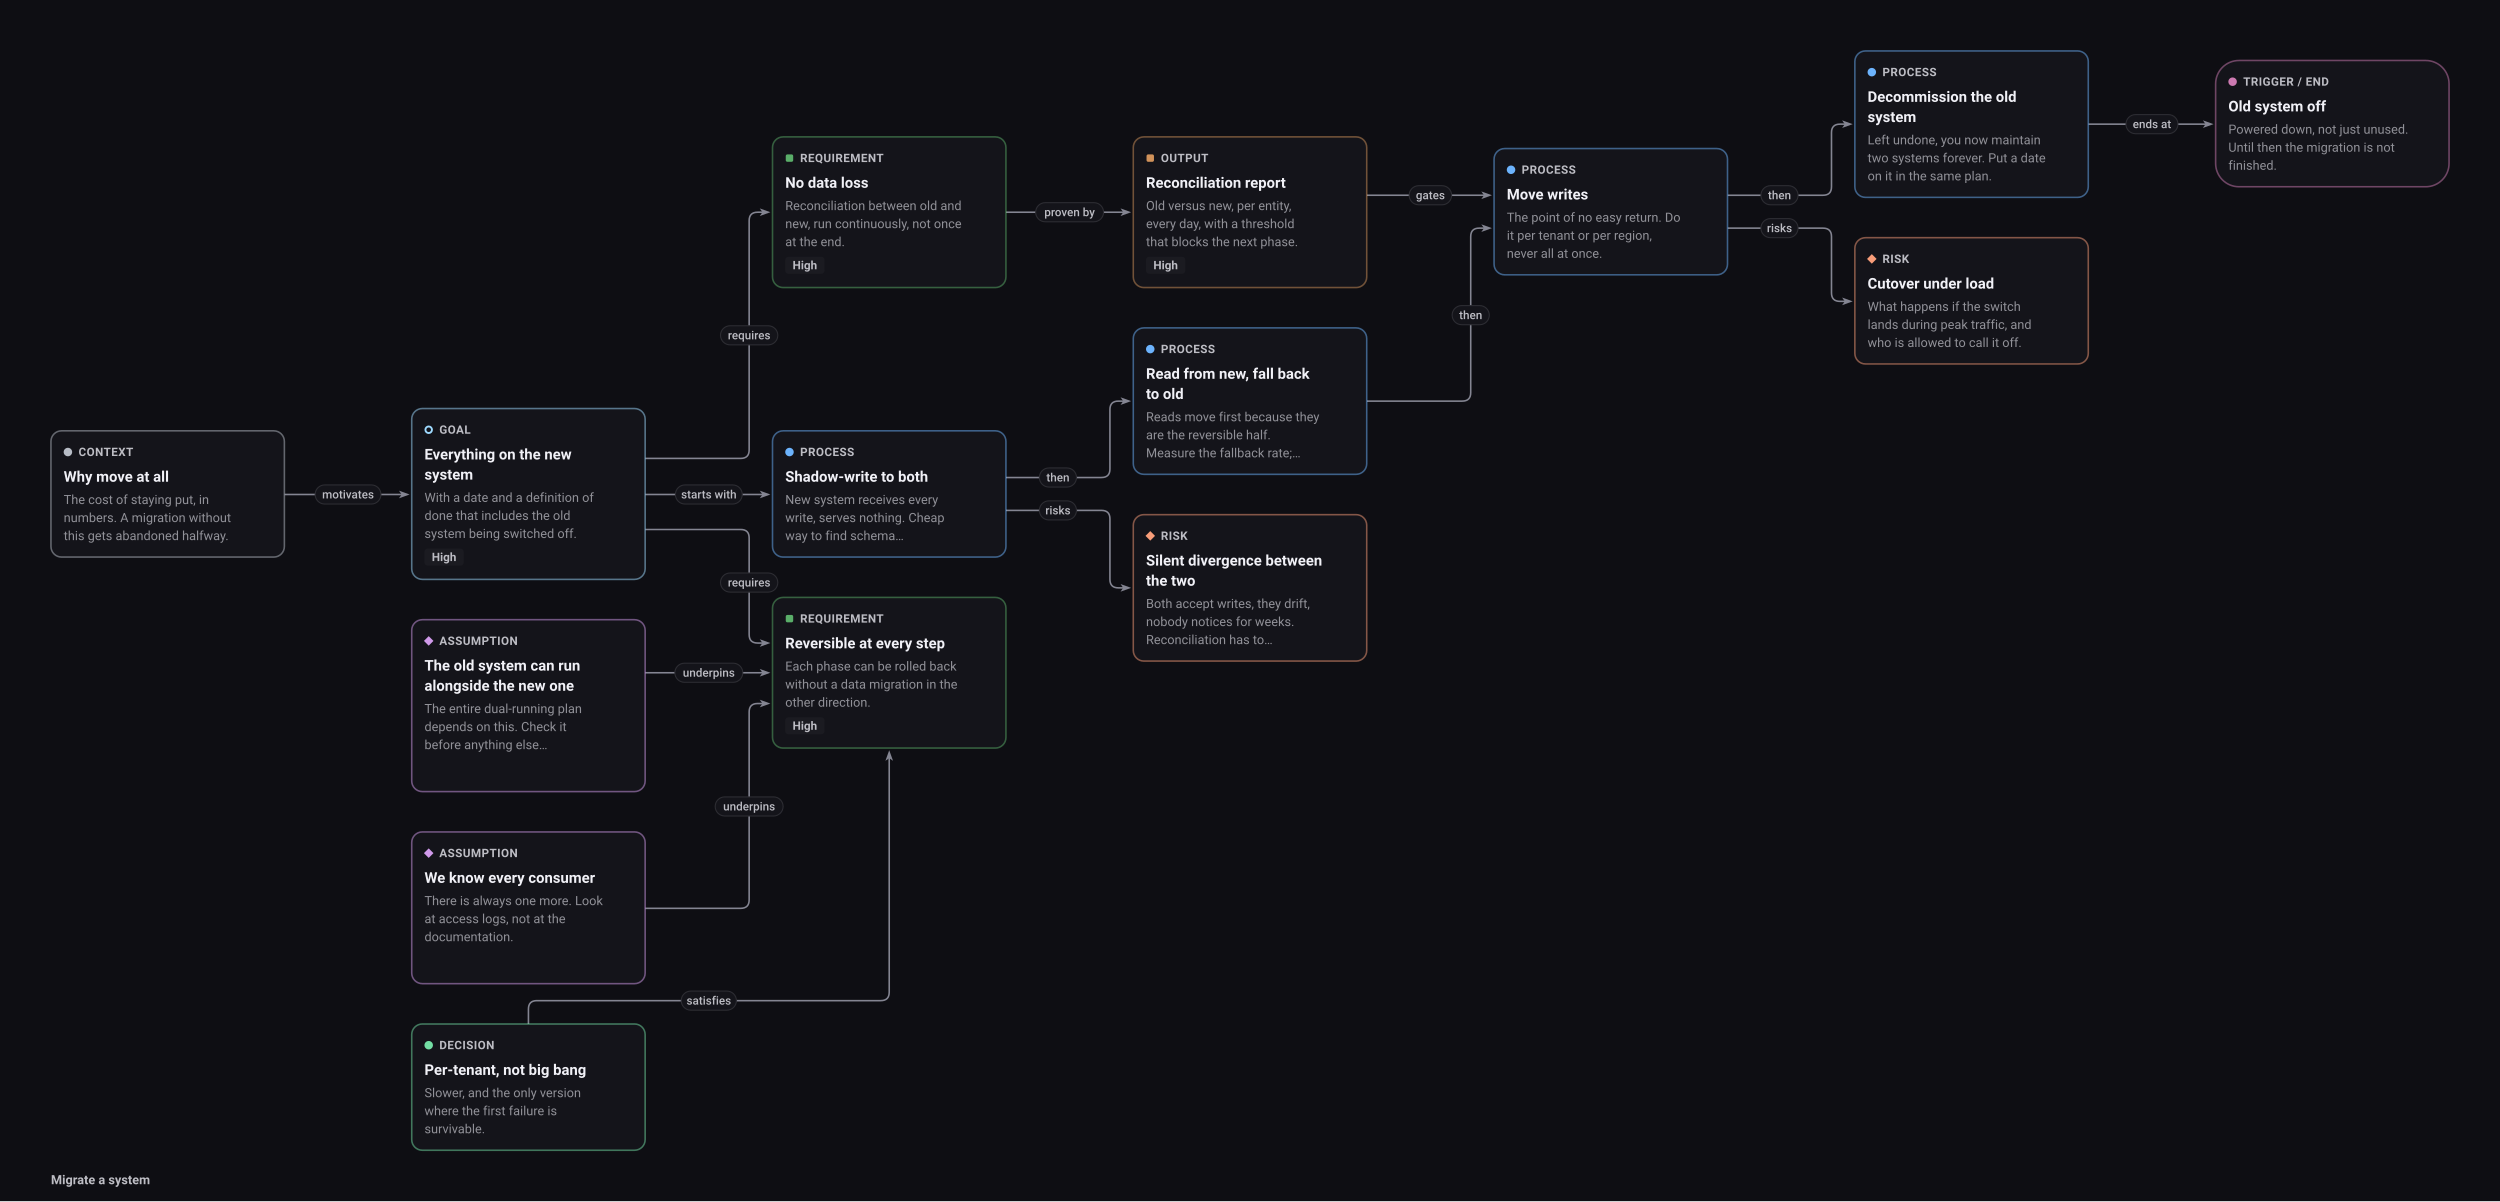
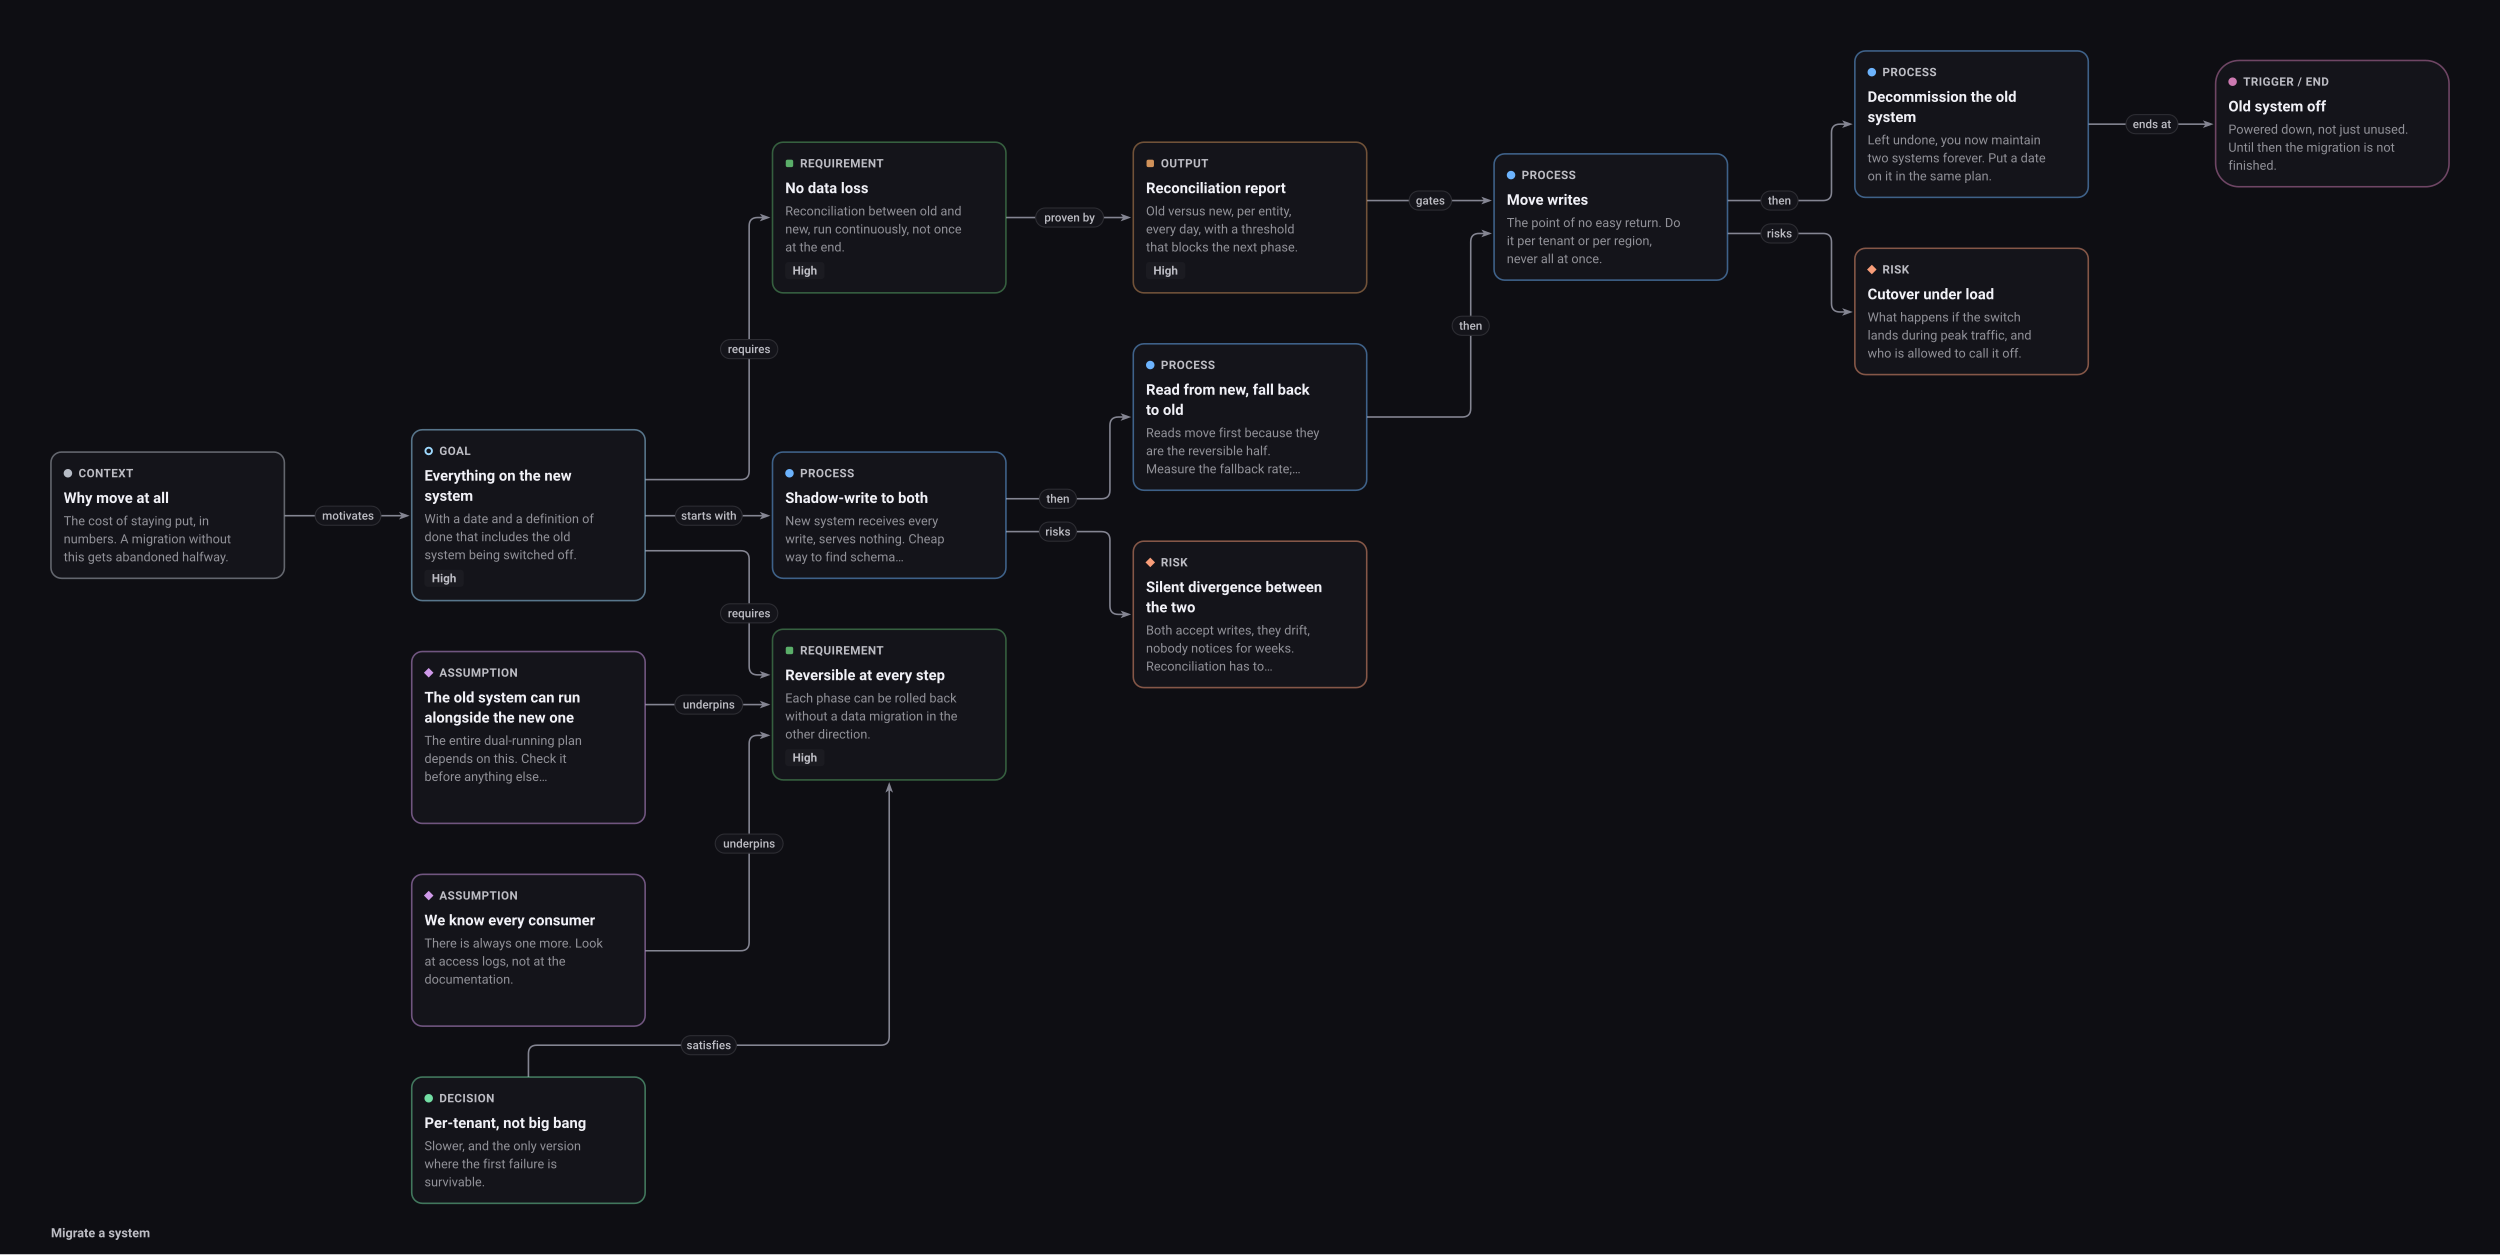
- <svg xmlns="http://www.w3.org/2000/svg" width="2356" height="1132" viewBox="0 0 2356 1132" font-family="Avenir Next, -apple-system, BlinkMacSystemFont, Segoe UI, Roboto, sans-serif">
+ <svg xmlns="http://www.w3.org/2000/svg" width="2356" height="1182" viewBox="0 0 2356 1182" font-family="Avenir Next, -apple-system, BlinkMacSystemFont, Segoe UI, Roboto, sans-serif">
  <defs>
    <marker id="ah-_23848592-100" viewBox="0 0 10 10" markerUnits="userSpaceOnUse" markerWidth="10" markerHeight="7.2" preserveAspectRatio="none" refX="6" refY="5" orient="auto-start-reverse">
      <polygon points="0,0 10,5 0,10 2.5,5" fill="#848592" />
    </marker>
  </defs>
-   <rect x="0" y="0" width="2356" height="1132" fill="#0e0e13" />
-   <g transform="translate(48.0,546.0)">
-     <path d="M 220 -80 L 334 -80" fill="none" stroke="#848592" stroke-width="1.5" marker-end="url(#ah-_23848592-100)" />
-     <path d="M 560 -114 L 650 -114 Q 658 -114 658 -122 L 658 -338 Q 658 -346 666 -346 L 674 -346" fill="none" stroke="#848592" stroke-width="1.5" marker-end="url(#ah-_23848592-100)" />
-     <path d="M 560 -47 L 650 -47 Q 658 -47 658 -39 L 658 52 Q 658 60 666 60 L 674 60" fill="none" stroke="#848592" stroke-width="1.5" marker-end="url(#ah-_23848592-100)" />
-     <path d="M 560 88 L 674 88" fill="none" stroke="#848592" stroke-width="1.5" marker-end="url(#ah-_23848592-100)" />
-     <path d="M 560 310 L 650 310 Q 658 310 658 302 L 658 125 Q 658 117 666 117 L 674 117" fill="none" stroke="#848592" stroke-width="1.5" marker-end="url(#ah-_23848592-100)" />
-     <path d="M 450 419 L 450 405 Q 450 397 458 397 L 782 397 Q 790 397 790 389 L 790 165" fill="none" stroke="#848592" stroke-width="1.5" marker-end="url(#ah-_23848592-100)" />
-     <path d="M 560 -80 L 674 -80" fill="none" stroke="#848592" stroke-width="1.5" marker-end="url(#ah-_23848592-100)" />
-     <path d="M 900 -96 L 990 -96 Q 998 -96 998 -104 L 998 -160 Q 998 -168 1006 -168 L 1014 -168" fill="none" stroke="#848592" stroke-width="1.5" marker-end="url(#ah-_23848592-100)" />
-     <path d="M 1240 -168 L 1330 -168 Q 1338 -168 1338 -176 L 1338 -323 Q 1338 -331 1346 -331 L 1354 -331" fill="none" stroke="#848592" stroke-width="1.5" marker-end="url(#ah-_23848592-100)" />
-     <path d="M 1580 -362 L 1670 -362 Q 1678 -362 1678 -370 L 1678 -421 Q 1678 -429 1686 -429 L 1694 -429" fill="none" stroke="#848592" stroke-width="1.5" marker-end="url(#ah-_23848592-100)" />
-     <path d="M 1920 -429 L 2034 -429" fill="none" stroke="#848592" stroke-width="1.5" marker-end="url(#ah-_23848592-100)" />
-     <path d="M 900 -65 L 990 -65 Q 998 -65 998 -57 L 998 0 Q 998 8 1006 8 L 1014 8" fill="none" stroke="#848592" stroke-width="1.5" marker-end="url(#ah-_23848592-100)" />
-     <path d="M 1580 -331 L 1670 -331 Q 1678 -331 1678 -323 L 1678 -270 Q 1678 -262 1686 -262 L 1694 -262" fill="none" stroke="#848592" stroke-width="1.5" marker-end="url(#ah-_23848592-100)" />
-     <path d="M 900 -346 L 1014 -346" fill="none" stroke="#848592" stroke-width="1.5" marker-end="url(#ah-_23848592-100)" />
-     <path d="M 1240 -362 L 1354 -362" fill="none" stroke="#848592" stroke-width="1.5" marker-end="url(#ah-_23848592-100)" />
-     <rect x="249" y="-89" width="62" height="18" rx="9" fill="#14141a" stroke="#2d2d33" stroke-width="1" />
-     <text x="280" y="-80" font-size="11" font-weight="500" text-anchor="middle" dominant-baseline="central" fill="#bdbdc4">motivates</text>
-     <rect x="631" y="-239" width="54" height="18" rx="9" fill="#14141a" stroke="#2d2d33" stroke-width="1" />
-     <text x="658" y="-230" font-size="11" font-weight="500" text-anchor="middle" dominant-baseline="central" fill="#bdbdc4">requires</text>
-     <rect x="631" y="-6" width="54" height="18" rx="9" fill="#14141a" stroke="#2d2d33" stroke-width="1" />
-     <text x="658" y="3" font-size="11" font-weight="500" text-anchor="middle" dominant-baseline="central" fill="#bdbdc4">requires</text>
-     <rect x="588" y="79" width="64" height="18" rx="9" fill="#14141a" stroke="#2d2d33" stroke-width="1" />
-     <text x="620" y="88" font-size="11" font-weight="500" text-anchor="middle" dominant-baseline="central" fill="#bdbdc4">underpins</text>
-     <rect x="626" y="205" width="64" height="18" rx="9" fill="#14141a" stroke="#2d2d33" stroke-width="1" />
-     <text x="658" y="214" font-size="11" font-weight="500" text-anchor="middle" dominant-baseline="central" fill="#bdbdc4">underpins</text>
-     <rect x="594" y="388" width="52" height="18" rx="9" fill="#14141a" stroke="#2d2d33" stroke-width="1" />
-     <text x="620" y="397" font-size="11" font-weight="500" text-anchor="middle" dominant-baseline="central" fill="#bdbdc4">satisfies</text>
-     <rect x="588.5" y="-89" width="63" height="18" rx="9" fill="#14141a" stroke="#2d2d33" stroke-width="1" />
-     <text x="620" y="-80" font-size="11" font-weight="500" text-anchor="middle" dominant-baseline="central" fill="#bdbdc4">starts with</text>
-     <rect x="931.5" y="-105" width="35" height="18" rx="9" fill="#14141a" stroke="#2d2d33" stroke-width="1" />
-     <text x="949" y="-96" font-size="11" font-weight="500" text-anchor="middle" dominant-baseline="central" fill="#bdbdc4">then</text>
-     <rect x="1320.5" y="-258" width="35" height="18" rx="9" fill="#14141a" stroke="#2d2d33" stroke-width="1" />
-     <text x="1338" y="-249" font-size="11" font-weight="500" text-anchor="middle" dominant-baseline="central" fill="#bdbdc4">then</text>
-     <rect x="1611.5" y="-371" width="35" height="18" rx="9" fill="#14141a" stroke="#2d2d33" stroke-width="1" />
-     <text x="1629" y="-362" font-size="11" font-weight="500" text-anchor="middle" dominant-baseline="central" fill="#bdbdc4">then</text>
-     <rect x="1955.5" y="-438" width="49" height="18" rx="9" fill="#14141a" stroke="#2d2d33" stroke-width="1" />
-     <text x="1980" y="-429" font-size="11" font-weight="500" text-anchor="middle" dominant-baseline="central" fill="#bdbdc4">ends at</text>
-     <rect x="931.5" y="-74" width="35" height="18" rx="9" fill="#14141a" stroke="#2d2d33" stroke-width="1" />
-     <text x="949" y="-65" font-size="11" font-weight="500" text-anchor="middle" dominant-baseline="central" fill="#bdbdc4">risks</text>
-     <rect x="1611.5" y="-340" width="35" height="18" rx="9" fill="#14141a" stroke="#2d2d33" stroke-width="1" />
-     <text x="1629" y="-331" font-size="11" font-weight="500" text-anchor="middle" dominant-baseline="central" fill="#bdbdc4">risks</text>
-     <rect x="928" y="-355" width="64" height="18" rx="9" fill="#14141a" stroke="#2d2d33" stroke-width="1" />
-     <text x="960" y="-346" font-size="11" font-weight="500" text-anchor="middle" dominant-baseline="central" fill="#bdbdc4">proven by</text>
-     <rect x="1280" y="-371" width="40" height="18" rx="9" fill="#14141a" stroke="#2d2d33" stroke-width="1" />
-     <text x="1300" y="-362" font-size="11" font-weight="500" text-anchor="middle" dominant-baseline="central" fill="#bdbdc4">gates</text>
-     <g>
-       <rect x="0.0" y="-140.0" width="220" height="119" rx="10" fill="#14141a" stroke="#b7bcc6" stroke-opacity="0.5" stroke-width="1.5" />
-       <circle class="type-dot" data-shape="dot" cx="16.0" cy="-120.0" r="4" fill="#b7bcc6" />
-       <text x="26.0" y="-120.0" font-size="11" font-weight="600" letter-spacing="0.4" dominant-baseline="central" fill="#bdbdc4">CONTEXT</text>
-       <text x="12.0" y="-92.0" font-size="14" font-weight="600" fill="#f1f1f7">Why move at all</text>
-       <text x="12.0" y="-71.0" font-size="12" fill="#919198">The cost of staying put, in</text>
-       <text x="12.0" y="-54.0" font-size="12" fill="#919198">numbers. A migration without</text>
-       <text x="12.0" y="-37.0" font-size="12" fill="#919198">this gets abandoned halfway.</text>
-     </g>
-     <g>
-       <rect x="340.0" y="-161.0" width="220" height="161" rx="10" fill="#14141a" stroke="#9edaff" stroke-opacity="0.5" stroke-width="1.5" />
-       <circle class="type-dot" data-shape="ring" cx="356.0" cy="-141.0" r="3.1" fill="none" stroke="#9edaff" stroke-width="1.8" />
-       <text x="366.0" y="-141.0" font-size="11" font-weight="600" letter-spacing="0.4" dominant-baseline="central" fill="#bdbdc4">GOAL</text>
-       <text x="352.0" y="-113.0" font-size="14" font-weight="600" fill="#f1f1f7">Everything on the new</text>
-       <text x="352.0" y="-94.0" font-size="14" font-weight="600" fill="#f1f1f7">system</text>
-       <text x="352.0" y="-73.0" font-size="12" fill="#919198">With a date and a definition of</text>
-       <text x="352.0" y="-56.0" font-size="12" fill="#919198">done that includes the old</text>
-       <text x="352.0" y="-39.0" font-size="12" fill="#919198">system being switched off.</text>
-       <rect x="352.0" y="-29.0" width="37" height="16" rx="3" fill="#1b1b21" />
-       <text x="370.5" y="-21.0" font-size="11" font-weight="600" text-anchor="middle" dominant-baseline="central" fill="#bdbdc4">High</text>
-     </g>
-     <g>
-       <rect x="680.0" y="-417.0" width="220" height="142" rx="10" fill="#14141a" stroke="#5aae69" stroke-opacity="0.5" stroke-width="1.5" />
-       <rect class="type-dot" data-shape="square" x="692.5" y="-400.5" width="7" height="7" rx="1.5" fill="#5aae69" />
-       <text x="706.0" y="-397.0" font-size="11" font-weight="600" letter-spacing="0.4" dominant-baseline="central" fill="#bdbdc4">REQUIREMENT</text>
-       <text x="692.0" y="-369.0" font-size="14" font-weight="600" fill="#f1f1f7">No data loss</text>
-       <text x="692.0" y="-348.0" font-size="12" fill="#919198">Reconciliation between old and</text>
-       <text x="692.0" y="-331.0" font-size="12" fill="#919198">new, run continuously, not once</text>
-       <text x="692.0" y="-314.0" font-size="12" fill="#919198">at the end.</text>
-       <rect x="692.0" y="-304.0" width="37" height="16" rx="3" fill="#1b1b21" />
-       <text x="710.5" y="-296.0" font-size="11" font-weight="600" text-anchor="middle" dominant-baseline="central" fill="#bdbdc4">High</text>
-     </g>
-     <g>
-       <rect x="680.0" y="17.0" width="220" height="142" rx="10" fill="#14141a" stroke="#5aae69" stroke-opacity="0.5" stroke-width="1.5" />
-       <rect class="type-dot" data-shape="square" x="692.5" y="33.5" width="7" height="7" rx="1.5" fill="#5aae69" />
-       <text x="706.0" y="37.0" font-size="11" font-weight="600" letter-spacing="0.4" dominant-baseline="central" fill="#bdbdc4">REQUIREMENT</text>
-       <text x="692.0" y="65.0" font-size="14" font-weight="600" fill="#f1f1f7">Reversible at every step</text>
-       <text x="692.0" y="86.0" font-size="12" fill="#919198">Each phase can be rolled back</text>
-       <text x="692.0" y="103.0" font-size="12" fill="#919198">without a data migration in the</text>
-       <text x="692.0" y="120.0" font-size="12" fill="#919198">other direction.</text>
-       <rect x="692.0" y="130.0" width="37" height="16" rx="3" fill="#1b1b21" />
-       <text x="710.5" y="138.0" font-size="11" font-weight="600" text-anchor="middle" dominant-baseline="central" fill="#bdbdc4">High</text>
-     </g>
-     <g>
-       <rect x="340.0" y="38.0" width="220" height="162" rx="10" fill="#14141a" stroke="#d09aea" stroke-opacity="0.5" stroke-width="1.5" />
-       <path class="type-dot" data-shape="diamond" d="M 356.0 53.5 L 360.5 58.0 L 356.0 62.5 L 351.5 58.0 Z" fill="#d09aea" />
-       <text x="366.0" y="58.0" font-size="11" font-weight="600" letter-spacing="0.4" dominant-baseline="central" fill="#bdbdc4">ASSUMPTION</text>
-       <text x="352.0" y="86.0" font-size="14" font-weight="600" fill="#f1f1f7">The old system can run</text>
-       <text x="352.0" y="105.0" font-size="14" font-weight="600" fill="#f1f1f7">alongside the new one</text>
-       <text x="352.0" y="126.0" font-size="12" fill="#919198">The entire dual-running plan</text>
-       <text x="352.0" y="143.0" font-size="12" fill="#919198">depends on this. Check it</text>
-       <text x="352.0" y="160.0" font-size="12" fill="#919198">before anything else…</text>
-     </g>
-     <g>
-       <rect x="340.0" y="238.0" width="220" height="143" rx="10" fill="#14141a" stroke="#d09aea" stroke-opacity="0.5" stroke-width="1.5" />
-       <path class="type-dot" data-shape="diamond" d="M 356.0 253.5 L 360.5 258.0 L 356.0 262.5 L 351.5 258.0 Z" fill="#d09aea" />
-       <text x="366.0" y="258.0" font-size="11" font-weight="600" letter-spacing="0.4" dominant-baseline="central" fill="#bdbdc4">ASSUMPTION</text>
-       <text x="352.0" y="286.0" font-size="14" font-weight="600" fill="#f1f1f7">We know every consumer</text>
-       <text x="352.0" y="307.0" font-size="12" fill="#919198">There is always one more. Look</text>
-       <text x="352.0" y="324.0" font-size="12" fill="#919198">at access logs, not at the</text>
-       <text x="352.0" y="341.0" font-size="12" fill="#919198">documentation.</text>
-     </g>
-     <g>
-       <rect x="680.0" y="-140.0" width="220" height="119" rx="10" fill="#14141a" stroke="#6cb3fd" stroke-opacity="0.5" stroke-width="1.5" />
-       <circle class="type-dot" data-shape="dot" cx="696.0" cy="-120.0" r="4" fill="#6cb3fd" />
-       <text x="706.0" y="-120.0" font-size="11" font-weight="600" letter-spacing="0.4" dominant-baseline="central" fill="#bdbdc4">PROCESS</text>
-       <text x="692.0" y="-92.0" font-size="14" font-weight="600" fill="#f1f1f7">Shadow-write to both</text>
-       <text x="692.0" y="-71.0" font-size="12" fill="#919198">New system receives every</text>
-       <text x="692.0" y="-54.0" font-size="12" fill="#919198">write, serves nothing. Cheap</text>
-       <text x="692.0" y="-37.0" font-size="12" fill="#919198">way to find schema…</text>
-     </g>
-     <g>
-       <rect x="1020.0" y="-237.0" width="220" height="138" rx="10" fill="#14141a" stroke="#6cb3fd" stroke-opacity="0.5" stroke-width="1.5" />
-       <circle class="type-dot" data-shape="dot" cx="1036.0" cy="-217.0" r="4" fill="#6cb3fd" />
-       <text x="1046.0" y="-217.0" font-size="11" font-weight="600" letter-spacing="0.4" dominant-baseline="central" fill="#bdbdc4">PROCESS</text>
-       <text x="1032.0" y="-189.0" font-size="14" font-weight="600" fill="#f1f1f7">Read from new, fall back</text>
-       <text x="1032.0" y="-170.0" font-size="14" font-weight="600" fill="#f1f1f7">to old</text>
-       <text x="1032.0" y="-149.0" font-size="12" fill="#919198">Reads move first because they</text>
-       <text x="1032.0" y="-132.0" font-size="12" fill="#919198">are the reversible half.</text>
-       <text x="1032.0" y="-115.0" font-size="12" fill="#919198">Measure the fallback rate;…</text>
-     </g>
-     <g>
-       <rect x="1360.0" y="-406.0" width="220" height="119" rx="10" fill="#14141a" stroke="#6cb3fd" stroke-opacity="0.5" stroke-width="1.5" />
-       <circle class="type-dot" data-shape="dot" cx="1376.0" cy="-386.0" r="4" fill="#6cb3fd" />
-       <text x="1386.0" y="-386.0" font-size="11" font-weight="600" letter-spacing="0.4" dominant-baseline="central" fill="#bdbdc4">PROCESS</text>
-       <text x="1372.0" y="-358.0" font-size="14" font-weight="600" fill="#f1f1f7">Move writes</text>
-       <text x="1372.0" y="-337.0" font-size="12" fill="#919198">The point of no easy return. Do</text>
-       <text x="1372.0" y="-320.0" font-size="12" fill="#919198">it per tenant or per region,</text>
-       <text x="1372.0" y="-303.0" font-size="12" fill="#919198">never all at once.</text>
-     </g>
-     <g>
-       <rect x="1700.0" y="-498.0" width="220" height="138" rx="10" fill="#14141a" stroke="#6cb3fd" stroke-opacity="0.5" stroke-width="1.5" />
-       <circle class="type-dot" data-shape="dot" cx="1716.0" cy="-478.0" r="4" fill="#6cb3fd" />
-       <text x="1726.0" y="-478.0" font-size="11" font-weight="600" letter-spacing="0.4" dominant-baseline="central" fill="#bdbdc4">PROCESS</text>
-       <text x="1712.0" y="-450.0" font-size="14" font-weight="600" fill="#f1f1f7">Decommission the old</text>
-       <text x="1712.0" y="-431.0" font-size="14" font-weight="600" fill="#f1f1f7">system</text>
-       <text x="1712.0" y="-410.0" font-size="12" fill="#919198">Left undone, you now maintain</text>
-       <text x="1712.0" y="-393.0" font-size="12" fill="#919198">two systems forever. Put a date</text>
-       <text x="1712.0" y="-376.0" font-size="12" fill="#919198">on it in the same plan.</text>
-     </g>
-     <g>
-       <rect x="1020.0" y="-61.0" width="220" height="138" rx="10" fill="#14141a" stroke="#f89d79" stroke-opacity="0.5" stroke-width="1.5" />
-       <path class="type-dot" data-shape="diamond" d="M 1036.0 -45.5 L 1040.5 -41.0 L 1036.0 -36.5 L 1031.5 -41.0 Z" fill="#f89d79" />
-       <text x="1046.0" y="-41.0" font-size="11" font-weight="600" letter-spacing="0.4" dominant-baseline="central" fill="#bdbdc4">RISK</text>
-       <text x="1032.0" y="-13.0" font-size="14" font-weight="600" fill="#f1f1f7">Silent divergence between</text>
-       <text x="1032.0" y="6.0" font-size="14" font-weight="600" fill="#f1f1f7">the two</text>
-       <text x="1032.0" y="27.0" font-size="12" fill="#919198">Both accept writes, they drift,</text>
-       <text x="1032.0" y="44.0" font-size="12" fill="#919198">nobody notices for weeks.</text>
-       <text x="1032.0" y="61.0" font-size="12" fill="#919198">Reconciliation has to…</text>
-     </g>
-     <g>
-       <rect x="1700.0" y="-322.0" width="220" height="119" rx="10" fill="#14141a" stroke="#f89d79" stroke-opacity="0.5" stroke-width="1.5" />
-       <path class="type-dot" data-shape="diamond" d="M 1716.0 -306.5 L 1720.5 -302.0 L 1716.0 -297.5 L 1711.5 -302.0 Z" fill="#f89d79" />
-       <text x="1726.0" y="-302.0" font-size="11" font-weight="600" letter-spacing="0.4" dominant-baseline="central" fill="#bdbdc4">RISK</text>
-       <text x="1712.0" y="-274.0" font-size="14" font-weight="600" fill="#f1f1f7">Cutover under load</text>
-       <text x="1712.0" y="-253.0" font-size="12" fill="#919198">What happens if the switch</text>
-       <text x="1712.0" y="-236.0" font-size="12" fill="#919198">lands during peak traffic, and</text>
-       <text x="1712.0" y="-219.0" font-size="12" fill="#919198">who is allowed to call it off.</text>
-     </g>
-     <g>
-       <rect x="340.0" y="419.0" width="220" height="119" rx="10" fill="#14141a" stroke="#73dea4" stroke-opacity="0.5" stroke-width="1.5" />
-       <circle class="type-dot" data-shape="dot" cx="356.0" cy="439.0" r="4" fill="#73dea4" />
-       <text x="366.0" y="439.0" font-size="11" font-weight="600" letter-spacing="0.4" dominant-baseline="central" fill="#bdbdc4">DECISION</text>
-       <text x="352.0" y="467.0" font-size="14" font-weight="600" fill="#f1f1f7">Per-tenant, not big bang</text>
-       <text x="352.0" y="488.0" font-size="12" fill="#919198">Slower, and the only version</text>
-       <text x="352.0" y="505.0" font-size="12" fill="#919198">where the first failure is</text>
-       <text x="352.0" y="522.0" font-size="12" fill="#919198">survivable.</text>
-     </g>
-     <g>
-       <rect x="1020.0" y="-417.0" width="220" height="142" rx="10" fill="#14141a" stroke="#d1925a" stroke-opacity="0.5" stroke-width="1.5" />
-       <rect class="type-dot" data-shape="square" x="1032.5" y="-400.5" width="7" height="7" rx="1.5" fill="#d1925a" />
-       <text x="1046.0" y="-397.0" font-size="11" font-weight="600" letter-spacing="0.4" dominant-baseline="central" fill="#bdbdc4">OUTPUT</text>
-       <text x="1032.0" y="-369.0" font-size="14" font-weight="600" fill="#f1f1f7">Reconciliation report</text>
-       <text x="1032.0" y="-348.0" font-size="12" fill="#919198">Old versus new, per entity,</text>
-       <text x="1032.0" y="-331.0" font-size="12" fill="#919198">every day, with a threshold</text>
-       <text x="1032.0" y="-314.0" font-size="12" fill="#919198">that blocks the next phase.</text>
-       <rect x="1032.0" y="-304.0" width="37" height="16" rx="3" fill="#1b1b21" />
-       <text x="1050.5" y="-296.0" font-size="11" font-weight="600" text-anchor="middle" dominant-baseline="central" fill="#bdbdc4">High</text>
-     </g>
-     <g>
-       <rect x="2040.0" y="-489.0" width="220" height="119" rx="22" fill="#14141a" stroke="#cd7ab2" stroke-opacity="0.5" stroke-width="1.5" />
-       <circle class="type-dot" data-shape="dot" cx="2056.0" cy="-469.0" r="4" fill="#cd7ab2" />
-       <text x="2066.0" y="-469.0" font-size="11" font-weight="600" letter-spacing="0.4" dominant-baseline="central" fill="#bdbdc4">TRIGGER / END</text>
-       <text x="2052.0" y="-441.0" font-size="14" font-weight="600" fill="#f1f1f7">Old system off</text>
-       <text x="2052.0" y="-420.0" font-size="12" fill="#919198">Powered down, not just unused.</text>
-       <text x="2052.0" y="-403.0" font-size="12" fill="#919198">Until then the migration is not</text>
-       <text x="2052.0" y="-386.0" font-size="12" fill="#919198">finished.</text>
+   <rect x="0" y="0" width="2356" height="1182" fill="#0e0e13" />
+   <g transform="translate(48.0,426.0)">
+     <path d="M 220 60 L 334 60" fill="none" stroke="#848592" stroke-width="1.5" marker-end="url(#ah-_23848592-100)" />
+     <path d="M 560 26 L 650 26 Q 658 26 658 18 L 658 -213 Q 658 -221 666 -221 L 674 -221" fill="none" stroke="#848592" stroke-width="1.5" marker-end="url(#ah-_23848592-100)" />
+     <path d="M 560 93 L 650 93 Q 658 93 658 101 L 658 202 Q 658 210 666 210 L 674 210" fill="none" stroke="#848592" stroke-width="1.5" marker-end="url(#ah-_23848592-100)" />
+     <path d="M 560 238 L 674 238" fill="none" stroke="#848592" stroke-width="1.5" marker-end="url(#ah-_23848592-100)" />
+     <path d="M 560 470 L 650 470 Q 658 470 658 462 L 658 275 Q 658 267 666 267 L 674 267" fill="none" stroke="#848592" stroke-width="1.5" marker-end="url(#ah-_23848592-100)" />
+     <path d="M 450 589 L 450 567 Q 450 559 458 559 L 782 559 Q 790 559 790 551 L 790 315" fill="none" stroke="#848592" stroke-width="1.5" marker-end="url(#ah-_23848592-100)" />
+     <path d="M 560 60 L 674 60" fill="none" stroke="#848592" stroke-width="1.5" marker-end="url(#ah-_23848592-100)" />
+     <path d="M 900 44 L 990 44 Q 998 44 998 36 L 998 -25 Q 998 -33 1006 -33 L 1014 -33" fill="none" stroke="#848592" stroke-width="1.5" marker-end="url(#ah-_23848592-100)" />
+     <path d="M 1240 -33 L 1330 -33 Q 1338 -33 1338 -41 L 1338 -198 Q 1338 -206 1346 -206 L 1354 -206" fill="none" stroke="#848592" stroke-width="1.5" marker-end="url(#ah-_23848592-100)" />
+     <path d="M 1580 -237 L 1670 -237 Q 1678 -237 1678 -245 L 1678 -301 Q 1678 -309 1686 -309 L 1694 -309" fill="none" stroke="#848592" stroke-width="1.5" marker-end="url(#ah-_23848592-100)" />
+     <path d="M 1920 -309 L 2034 -309" fill="none" stroke="#848592" stroke-width="1.5" marker-end="url(#ah-_23848592-100)" />
+     <path d="M 900 75 L 990 75 Q 998 75 998 83 L 998 145 Q 998 153 1006 153 L 1014 153" fill="none" stroke="#848592" stroke-width="1.5" marker-end="url(#ah-_23848592-100)" />
+     <path d="M 1580 -206 L 1670 -206 Q 1678 -206 1678 -198 L 1678 -140 Q 1678 -132 1686 -132 L 1694 -132" fill="none" stroke="#848592" stroke-width="1.5" marker-end="url(#ah-_23848592-100)" />
+     <path d="M 900 -221 L 1014 -221" fill="none" stroke="#848592" stroke-width="1.5" marker-end="url(#ah-_23848592-100)" />
+     <path d="M 1240 -237 L 1354 -237" fill="none" stroke="#848592" stroke-width="1.5" marker-end="url(#ah-_23848592-100)" />
+     <rect x="249" y="51" width="62" height="18" rx="9" fill="#14141a" stroke="#2d2d33" stroke-width="1" />
+     <text x="280" y="60" font-size="11" font-weight="500" text-anchor="middle" dominant-baseline="central" fill="#bdbdc4">motivates</text>
+     <rect x="631" y="-106" width="54" height="18" rx="9" fill="#14141a" stroke="#2d2d33" stroke-width="1" />
+     <text x="658" y="-97" font-size="11" font-weight="500" text-anchor="middle" dominant-baseline="central" fill="#bdbdc4">requires</text>
+     <rect x="631" y="143" width="54" height="18" rx="9" fill="#14141a" stroke="#2d2d33" stroke-width="1" />
+     <text x="658" y="152" font-size="11" font-weight="500" text-anchor="middle" dominant-baseline="central" fill="#bdbdc4">requires</text>
+     <rect x="588" y="229" width="64" height="18" rx="9" fill="#14141a" stroke="#2d2d33" stroke-width="1" />
+     <text x="620" y="238" font-size="11" font-weight="500" text-anchor="middle" dominant-baseline="central" fill="#bdbdc4">underpins</text>
+     <rect x="626" y="360" width="64" height="18" rx="9" fill="#14141a" stroke="#2d2d33" stroke-width="1" />
+     <text x="658" y="369" font-size="11" font-weight="500" text-anchor="middle" dominant-baseline="central" fill="#bdbdc4">underpins</text>
+     <rect x="594" y="550" width="52" height="18" rx="9" fill="#14141a" stroke="#2d2d33" stroke-width="1" />
+     <text x="620" y="559" font-size="11" font-weight="500" text-anchor="middle" dominant-baseline="central" fill="#bdbdc4">satisfies</text>
+     <rect x="588.5" y="51" width="63" height="18" rx="9" fill="#14141a" stroke="#2d2d33" stroke-width="1" />
+     <text x="620" y="60" font-size="11" font-weight="500" text-anchor="middle" dominant-baseline="central" fill="#bdbdc4">starts with</text>
+     <rect x="931.5" y="35" width="35" height="18" rx="9" fill="#14141a" stroke="#2d2d33" stroke-width="1" />
+     <text x="949" y="44" font-size="11" font-weight="500" text-anchor="middle" dominant-baseline="central" fill="#bdbdc4">then</text>
+     <rect x="1320.5" y="-128" width="35" height="18" rx="9" fill="#14141a" stroke="#2d2d33" stroke-width="1" />
+     <text x="1338" y="-119" font-size="11" font-weight="500" text-anchor="middle" dominant-baseline="central" fill="#bdbdc4">then</text>
+     <rect x="1611.5" y="-246" width="35" height="18" rx="9" fill="#14141a" stroke="#2d2d33" stroke-width="1" />
+     <text x="1629" y="-237" font-size="11" font-weight="500" text-anchor="middle" dominant-baseline="central" fill="#bdbdc4">then</text>
+     <rect x="1955.5" y="-318" width="49" height="18" rx="9" fill="#14141a" stroke="#2d2d33" stroke-width="1" />
+     <text x="1980" y="-309" font-size="11" font-weight="500" text-anchor="middle" dominant-baseline="central" fill="#bdbdc4">ends at</text>
+     <rect x="931.5" y="66" width="35" height="18" rx="9" fill="#14141a" stroke="#2d2d33" stroke-width="1" />
+     <text x="949" y="75" font-size="11" font-weight="500" text-anchor="middle" dominant-baseline="central" fill="#bdbdc4">risks</text>
+     <rect x="1611.5" y="-215" width="35" height="18" rx="9" fill="#14141a" stroke="#2d2d33" stroke-width="1" />
+     <text x="1629" y="-206" font-size="11" font-weight="500" text-anchor="middle" dominant-baseline="central" fill="#bdbdc4">risks</text>
+     <rect x="928" y="-230" width="64" height="18" rx="9" fill="#14141a" stroke="#2d2d33" stroke-width="1" />
+     <text x="960" y="-221" font-size="11" font-weight="500" text-anchor="middle" dominant-baseline="central" fill="#bdbdc4">proven by</text>
+     <rect x="1280" y="-246" width="40" height="18" rx="9" fill="#14141a" stroke="#2d2d33" stroke-width="1" />
+     <text x="1300" y="-237" font-size="11" font-weight="500" text-anchor="middle" dominant-baseline="central" fill="#bdbdc4">gates</text>
+     <g>
+       <rect x="0.0" y="0.0" width="220" height="119" rx="10" fill="#14141a" stroke="#b7bcc6" stroke-opacity="0.5" stroke-width="1.5" />
+       <circle class="type-dot" data-shape="dot" cx="16.0" cy="20.0" r="4" fill="#b7bcc6" />
+       <text x="26.0" y="20.0" font-size="11" font-weight="600" letter-spacing="0.4" dominant-baseline="central" fill="#bdbdc4">CONTEXT</text>
+       <text x="12.0" y="48.0" font-size="14" font-weight="600" fill="#f1f1f7">Why move at all</text>
+       <text x="12.0" y="69.0" font-size="12" fill="#919198">The cost of staying put, in</text>
+       <text x="12.0" y="86.0" font-size="12" fill="#919198">numbers. A migration without</text>
+       <text x="12.0" y="103.0" font-size="12" fill="#919198">this gets abandoned halfway.</text>
+     </g>
+     <g>
+       <rect x="340.0" y="-21.0" width="220" height="161" rx="10" fill="#14141a" stroke="#9edaff" stroke-opacity="0.5" stroke-width="1.5" />
+       <circle class="type-dot" data-shape="ring" cx="356.0" cy="-1.0" r="3.1" fill="none" stroke="#9edaff" stroke-width="1.8" />
+       <text x="366.0" y="-1.0" font-size="11" font-weight="600" letter-spacing="0.4" dominant-baseline="central" fill="#bdbdc4">GOAL</text>
+       <text x="352.0" y="27.0" font-size="14" font-weight="600" fill="#f1f1f7">Everything on the new</text>
+       <text x="352.0" y="46.0" font-size="14" font-weight="600" fill="#f1f1f7">system</text>
+       <text x="352.0" y="67.0" font-size="12" fill="#919198">With a date and a definition of</text>
+       <text x="352.0" y="84.0" font-size="12" fill="#919198">done that includes the old</text>
+       <text x="352.0" y="101.0" font-size="12" fill="#919198">system being switched off.</text>
+       <rect x="352.0" y="111.0" width="37" height="16" rx="3" fill="#1b1b21" />
+       <text x="370.5" y="119.0" font-size="11" font-weight="600" text-anchor="middle" dominant-baseline="central" fill="#bdbdc4">High</text>
+     </g>
+     <g>
+       <rect x="680.0" y="-292.0" width="220" height="142" rx="10" fill="#14141a" stroke="#5aae69" stroke-opacity="0.5" stroke-width="1.5" />
+       <rect class="type-dot" data-shape="square" x="692.5" y="-275.5" width="7" height="7" rx="1.5" fill="#5aae69" />
+       <text x="706.0" y="-272.0" font-size="11" font-weight="600" letter-spacing="0.4" dominant-baseline="central" fill="#bdbdc4">REQUIREMENT</text>
+       <text x="692.0" y="-244.0" font-size="14" font-weight="600" fill="#f1f1f7">No data loss</text>
+       <text x="692.0" y="-223.0" font-size="12" fill="#919198">Reconciliation between old and</text>
+       <text x="692.0" y="-206.0" font-size="12" fill="#919198">new, run continuously, not once</text>
+       <text x="692.0" y="-189.0" font-size="12" fill="#919198">at the end.</text>
+       <rect x="692.0" y="-179.0" width="37" height="16" rx="3" fill="#1b1b21" />
+       <text x="710.5" y="-171.0" font-size="11" font-weight="600" text-anchor="middle" dominant-baseline="central" fill="#bdbdc4">High</text>
+     </g>
+     <g>
+       <rect x="680.0" y="167.0" width="220" height="142" rx="10" fill="#14141a" stroke="#5aae69" stroke-opacity="0.5" stroke-width="1.5" />
+       <rect class="type-dot" data-shape="square" x="692.5" y="183.5" width="7" height="7" rx="1.5" fill="#5aae69" />
+       <text x="706.0" y="187.0" font-size="11" font-weight="600" letter-spacing="0.4" dominant-baseline="central" fill="#bdbdc4">REQUIREMENT</text>
+       <text x="692.0" y="215.0" font-size="14" font-weight="600" fill="#f1f1f7">Reversible at every step</text>
+       <text x="692.0" y="236.0" font-size="12" fill="#919198">Each phase can be rolled back</text>
+       <text x="692.0" y="253.0" font-size="12" fill="#919198">without a data migration in the</text>
+       <text x="692.0" y="270.0" font-size="12" fill="#919198">other direction.</text>
+       <rect x="692.0" y="280.0" width="37" height="16" rx="3" fill="#1b1b21" />
+       <text x="710.5" y="288.0" font-size="11" font-weight="600" text-anchor="middle" dominant-baseline="central" fill="#bdbdc4">High</text>
+     </g>
+     <g>
+       <rect x="340.0" y="188.0" width="220" height="162" rx="10" fill="#14141a" stroke="#d09aea" stroke-opacity="0.5" stroke-width="1.5" />
+       <path class="type-dot" data-shape="diamond" d="M 356.0 203.5 L 360.5 208.0 L 356.0 212.5 L 351.5 208.0 Z" fill="#d09aea" />
+       <text x="366.0" y="208.0" font-size="11" font-weight="600" letter-spacing="0.4" dominant-baseline="central" fill="#bdbdc4">ASSUMPTION</text>
+       <text x="352.0" y="236.0" font-size="14" font-weight="600" fill="#f1f1f7">The old system can run</text>
+       <text x="352.0" y="255.0" font-size="14" font-weight="600" fill="#f1f1f7">alongside the new one</text>
+       <text x="352.0" y="276.0" font-size="12" fill="#919198">The entire dual-running plan</text>
+       <text x="352.0" y="293.0" font-size="12" fill="#919198">depends on this. Check it</text>
+       <text x="352.0" y="310.0" font-size="12" fill="#919198">before anything else…</text>
+     </g>
+     <g>
+       <rect x="340.0" y="398.0" width="220" height="143" rx="10" fill="#14141a" stroke="#d09aea" stroke-opacity="0.5" stroke-width="1.5" />
+       <path class="type-dot" data-shape="diamond" d="M 356.0 413.5 L 360.5 418.0 L 356.0 422.5 L 351.5 418.0 Z" fill="#d09aea" />
+       <text x="366.0" y="418.0" font-size="11" font-weight="600" letter-spacing="0.4" dominant-baseline="central" fill="#bdbdc4">ASSUMPTION</text>
+       <text x="352.0" y="446.0" font-size="14" font-weight="600" fill="#f1f1f7">We know every consumer</text>
+       <text x="352.0" y="467.0" font-size="12" fill="#919198">There is always one more. Look</text>
+       <text x="352.0" y="484.0" font-size="12" fill="#919198">at access logs, not at the</text>
+       <text x="352.0" y="501.0" font-size="12" fill="#919198">documentation.</text>
+     </g>
+     <g>
+       <rect x="680.0" y="0.0" width="220" height="119" rx="10" fill="#14141a" stroke="#6cb3fd" stroke-opacity="0.5" stroke-width="1.5" />
+       <circle class="type-dot" data-shape="dot" cx="696.0" cy="20.0" r="4" fill="#6cb3fd" />
+       <text x="706.0" y="20.0" font-size="11" font-weight="600" letter-spacing="0.4" dominant-baseline="central" fill="#bdbdc4">PROCESS</text>
+       <text x="692.0" y="48.0" font-size="14" font-weight="600" fill="#f1f1f7">Shadow-write to both</text>
+       <text x="692.0" y="69.0" font-size="12" fill="#919198">New system receives every</text>
+       <text x="692.0" y="86.0" font-size="12" fill="#919198">write, serves nothing. Cheap</text>
+       <text x="692.0" y="103.0" font-size="12" fill="#919198">way to find schema…</text>
+     </g>
+     <g>
+       <rect x="1020.0" y="-102.0" width="220" height="138" rx="10" fill="#14141a" stroke="#6cb3fd" stroke-opacity="0.5" stroke-width="1.5" />
+       <circle class="type-dot" data-shape="dot" cx="1036.0" cy="-82.0" r="4" fill="#6cb3fd" />
+       <text x="1046.0" y="-82.0" font-size="11" font-weight="600" letter-spacing="0.4" dominant-baseline="central" fill="#bdbdc4">PROCESS</text>
+       <text x="1032.0" y="-54.0" font-size="14" font-weight="600" fill="#f1f1f7">Read from new, fall back</text>
+       <text x="1032.0" y="-35.0" font-size="14" font-weight="600" fill="#f1f1f7">to old</text>
+       <text x="1032.0" y="-14.0" font-size="12" fill="#919198">Reads move first because they</text>
+       <text x="1032.0" y="3.0" font-size="12" fill="#919198">are the reversible half.</text>
+       <text x="1032.0" y="20.0" font-size="12" fill="#919198">Measure the fallback rate;…</text>
+     </g>
+     <g>
+       <rect x="1360.0" y="-281.0" width="220" height="119" rx="10" fill="#14141a" stroke="#6cb3fd" stroke-opacity="0.5" stroke-width="1.5" />
+       <circle class="type-dot" data-shape="dot" cx="1376.0" cy="-261.0" r="4" fill="#6cb3fd" />
+       <text x="1386.0" y="-261.0" font-size="11" font-weight="600" letter-spacing="0.4" dominant-baseline="central" fill="#bdbdc4">PROCESS</text>
+       <text x="1372.0" y="-233.0" font-size="14" font-weight="600" fill="#f1f1f7">Move writes</text>
+       <text x="1372.0" y="-212.0" font-size="12" fill="#919198">The point of no easy return. Do</text>
+       <text x="1372.0" y="-195.0" font-size="12" fill="#919198">it per tenant or per region,</text>
+       <text x="1372.0" y="-178.0" font-size="12" fill="#919198">never all at once.</text>
+     </g>
+     <g>
+       <rect x="1700.0" y="-378.0" width="220" height="138" rx="10" fill="#14141a" stroke="#6cb3fd" stroke-opacity="0.5" stroke-width="1.5" />
+       <circle class="type-dot" data-shape="dot" cx="1716.0" cy="-358.0" r="4" fill="#6cb3fd" />
+       <text x="1726.0" y="-358.0" font-size="11" font-weight="600" letter-spacing="0.4" dominant-baseline="central" fill="#bdbdc4">PROCESS</text>
+       <text x="1712.0" y="-330.0" font-size="14" font-weight="600" fill="#f1f1f7">Decommission the old</text>
+       <text x="1712.0" y="-311.0" font-size="14" font-weight="600" fill="#f1f1f7">system</text>
+       <text x="1712.0" y="-290.0" font-size="12" fill="#919198">Left undone, you now maintain</text>
+       <text x="1712.0" y="-273.0" font-size="12" fill="#919198">two systems forever. Put a date</text>
+       <text x="1712.0" y="-256.0" font-size="12" fill="#919198">on it in the same plan.</text>
+     </g>
+     <g>
+       <rect x="1020.0" y="84.0" width="220" height="138" rx="10" fill="#14141a" stroke="#f89d79" stroke-opacity="0.5" stroke-width="1.5" />
+       <path class="type-dot" data-shape="diamond" d="M 1036.0 99.5 L 1040.5 104.0 L 1036.0 108.5 L 1031.5 104.0 Z" fill="#f89d79" />
+       <text x="1046.0" y="104.0" font-size="11" font-weight="600" letter-spacing="0.4" dominant-baseline="central" fill="#bdbdc4">RISK</text>
+       <text x="1032.0" y="132.0" font-size="14" font-weight="600" fill="#f1f1f7">Silent divergence between</text>
+       <text x="1032.0" y="151.0" font-size="14" font-weight="600" fill="#f1f1f7">the two</text>
+       <text x="1032.0" y="172.0" font-size="12" fill="#919198">Both accept writes, they drift,</text>
+       <text x="1032.0" y="189.0" font-size="12" fill="#919198">nobody notices for weeks.</text>
+       <text x="1032.0" y="206.0" font-size="12" fill="#919198">Reconciliation has to…</text>
+     </g>
+     <g>
+       <rect x="1700.0" y="-192.0" width="220" height="119" rx="10" fill="#14141a" stroke="#f89d79" stroke-opacity="0.5" stroke-width="1.5" />
+       <path class="type-dot" data-shape="diamond" d="M 1716.0 -176.5 L 1720.5 -172.0 L 1716.0 -167.5 L 1711.5 -172.0 Z" fill="#f89d79" />
+       <text x="1726.0" y="-172.0" font-size="11" font-weight="600" letter-spacing="0.4" dominant-baseline="central" fill="#bdbdc4">RISK</text>
+       <text x="1712.0" y="-144.0" font-size="14" font-weight="600" fill="#f1f1f7">Cutover under load</text>
+       <text x="1712.0" y="-123.0" font-size="12" fill="#919198">What happens if the switch</text>
+       <text x="1712.0" y="-106.0" font-size="12" fill="#919198">lands during peak traffic, and</text>
+       <text x="1712.0" y="-89.0" font-size="12" fill="#919198">who is allowed to call it off.</text>
+     </g>
+     <g>
+       <rect x="340.0" y="589.0" width="220" height="119" rx="10" fill="#14141a" stroke="#73dea4" stroke-opacity="0.5" stroke-width="1.5" />
+       <circle class="type-dot" data-shape="dot" cx="356.0" cy="609.0" r="4" fill="#73dea4" />
+       <text x="366.0" y="609.0" font-size="11" font-weight="600" letter-spacing="0.4" dominant-baseline="central" fill="#bdbdc4">DECISION</text>
+       <text x="352.0" y="637.0" font-size="14" font-weight="600" fill="#f1f1f7">Per-tenant, not big bang</text>
+       <text x="352.0" y="658.0" font-size="12" fill="#919198">Slower, and the only version</text>
+       <text x="352.0" y="675.0" font-size="12" fill="#919198">where the first failure is</text>
+       <text x="352.0" y="692.0" font-size="12" fill="#919198">survivable.</text>
+     </g>
+     <g>
+       <rect x="1020.0" y="-292.0" width="220" height="142" rx="10" fill="#14141a" stroke="#d1925a" stroke-opacity="0.5" stroke-width="1.5" />
+       <rect class="type-dot" data-shape="square" x="1032.5" y="-275.5" width="7" height="7" rx="1.5" fill="#d1925a" />
+       <text x="1046.0" y="-272.0" font-size="11" font-weight="600" letter-spacing="0.4" dominant-baseline="central" fill="#bdbdc4">OUTPUT</text>
+       <text x="1032.0" y="-244.0" font-size="14" font-weight="600" fill="#f1f1f7">Reconciliation report</text>
+       <text x="1032.0" y="-223.0" font-size="12" fill="#919198">Old versus new, per entity,</text>
+       <text x="1032.0" y="-206.0" font-size="12" fill="#919198">every day, with a threshold</text>
+       <text x="1032.0" y="-189.0" font-size="12" fill="#919198">that blocks the next phase.</text>
+       <rect x="1032.0" y="-179.0" width="37" height="16" rx="3" fill="#1b1b21" />
+       <text x="1050.5" y="-171.0" font-size="11" font-weight="600" text-anchor="middle" dominant-baseline="central" fill="#bdbdc4">High</text>
+     </g>
+     <g>
+       <rect x="2040.0" y="-369.0" width="220" height="119" rx="22" fill="#14141a" stroke="#cd7ab2" stroke-opacity="0.5" stroke-width="1.5" />
+       <circle class="type-dot" data-shape="dot" cx="2056.0" cy="-349.0" r="4" fill="#cd7ab2" />
+       <text x="2066.0" y="-349.0" font-size="11" font-weight="600" letter-spacing="0.4" dominant-baseline="central" fill="#bdbdc4">TRIGGER / END</text>
+       <text x="2052.0" y="-321.0" font-size="14" font-weight="600" fill="#f1f1f7">Old system off</text>
+       <text x="2052.0" y="-300.0" font-size="12" fill="#919198">Powered down, not just unused.</text>
+       <text x="2052.0" y="-283.0" font-size="12" fill="#919198">Until then the migration is not</text>
+       <text x="2052.0" y="-266.0" font-size="12" fill="#919198">finished.</text>
    </g>
  </g>
-   <text x="48" y="1116" font-size="12" font-weight="600" fill="#bdbdc4">Migrate a system</text>
+   <text x="48" y="1166" font-size="12" font-weight="600" fill="#bdbdc4">Migrate a system</text>
</svg>
